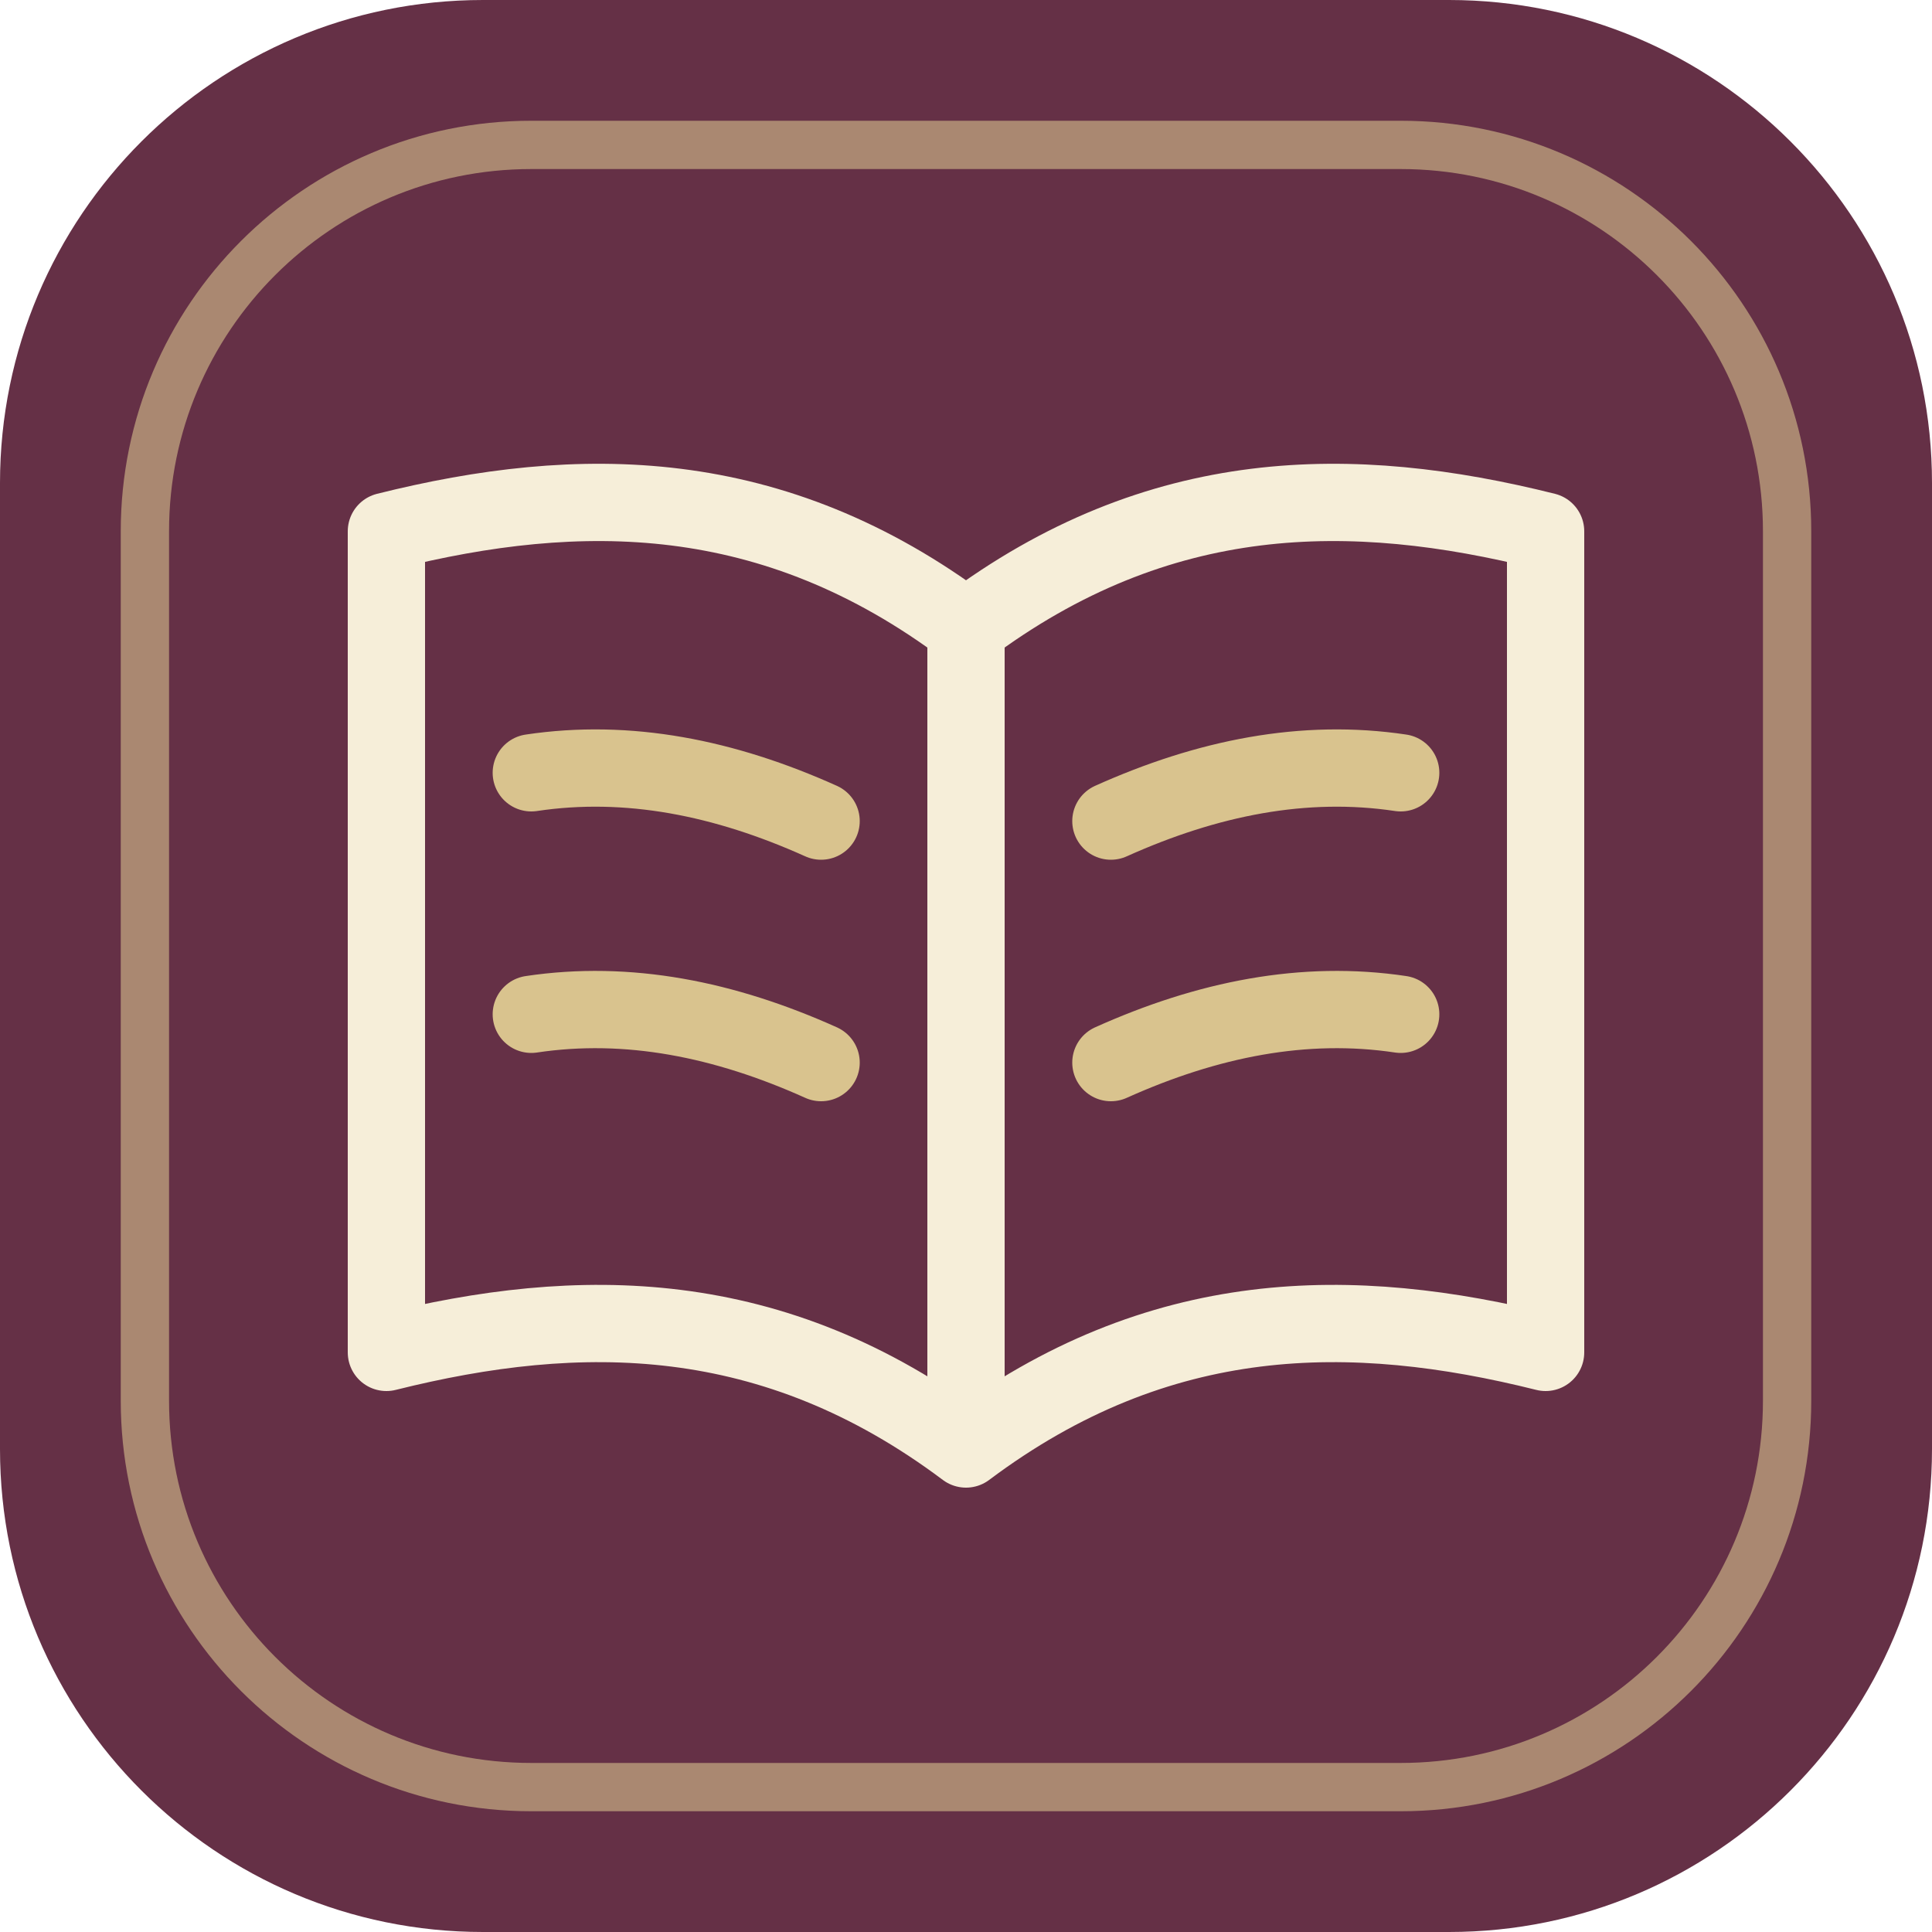
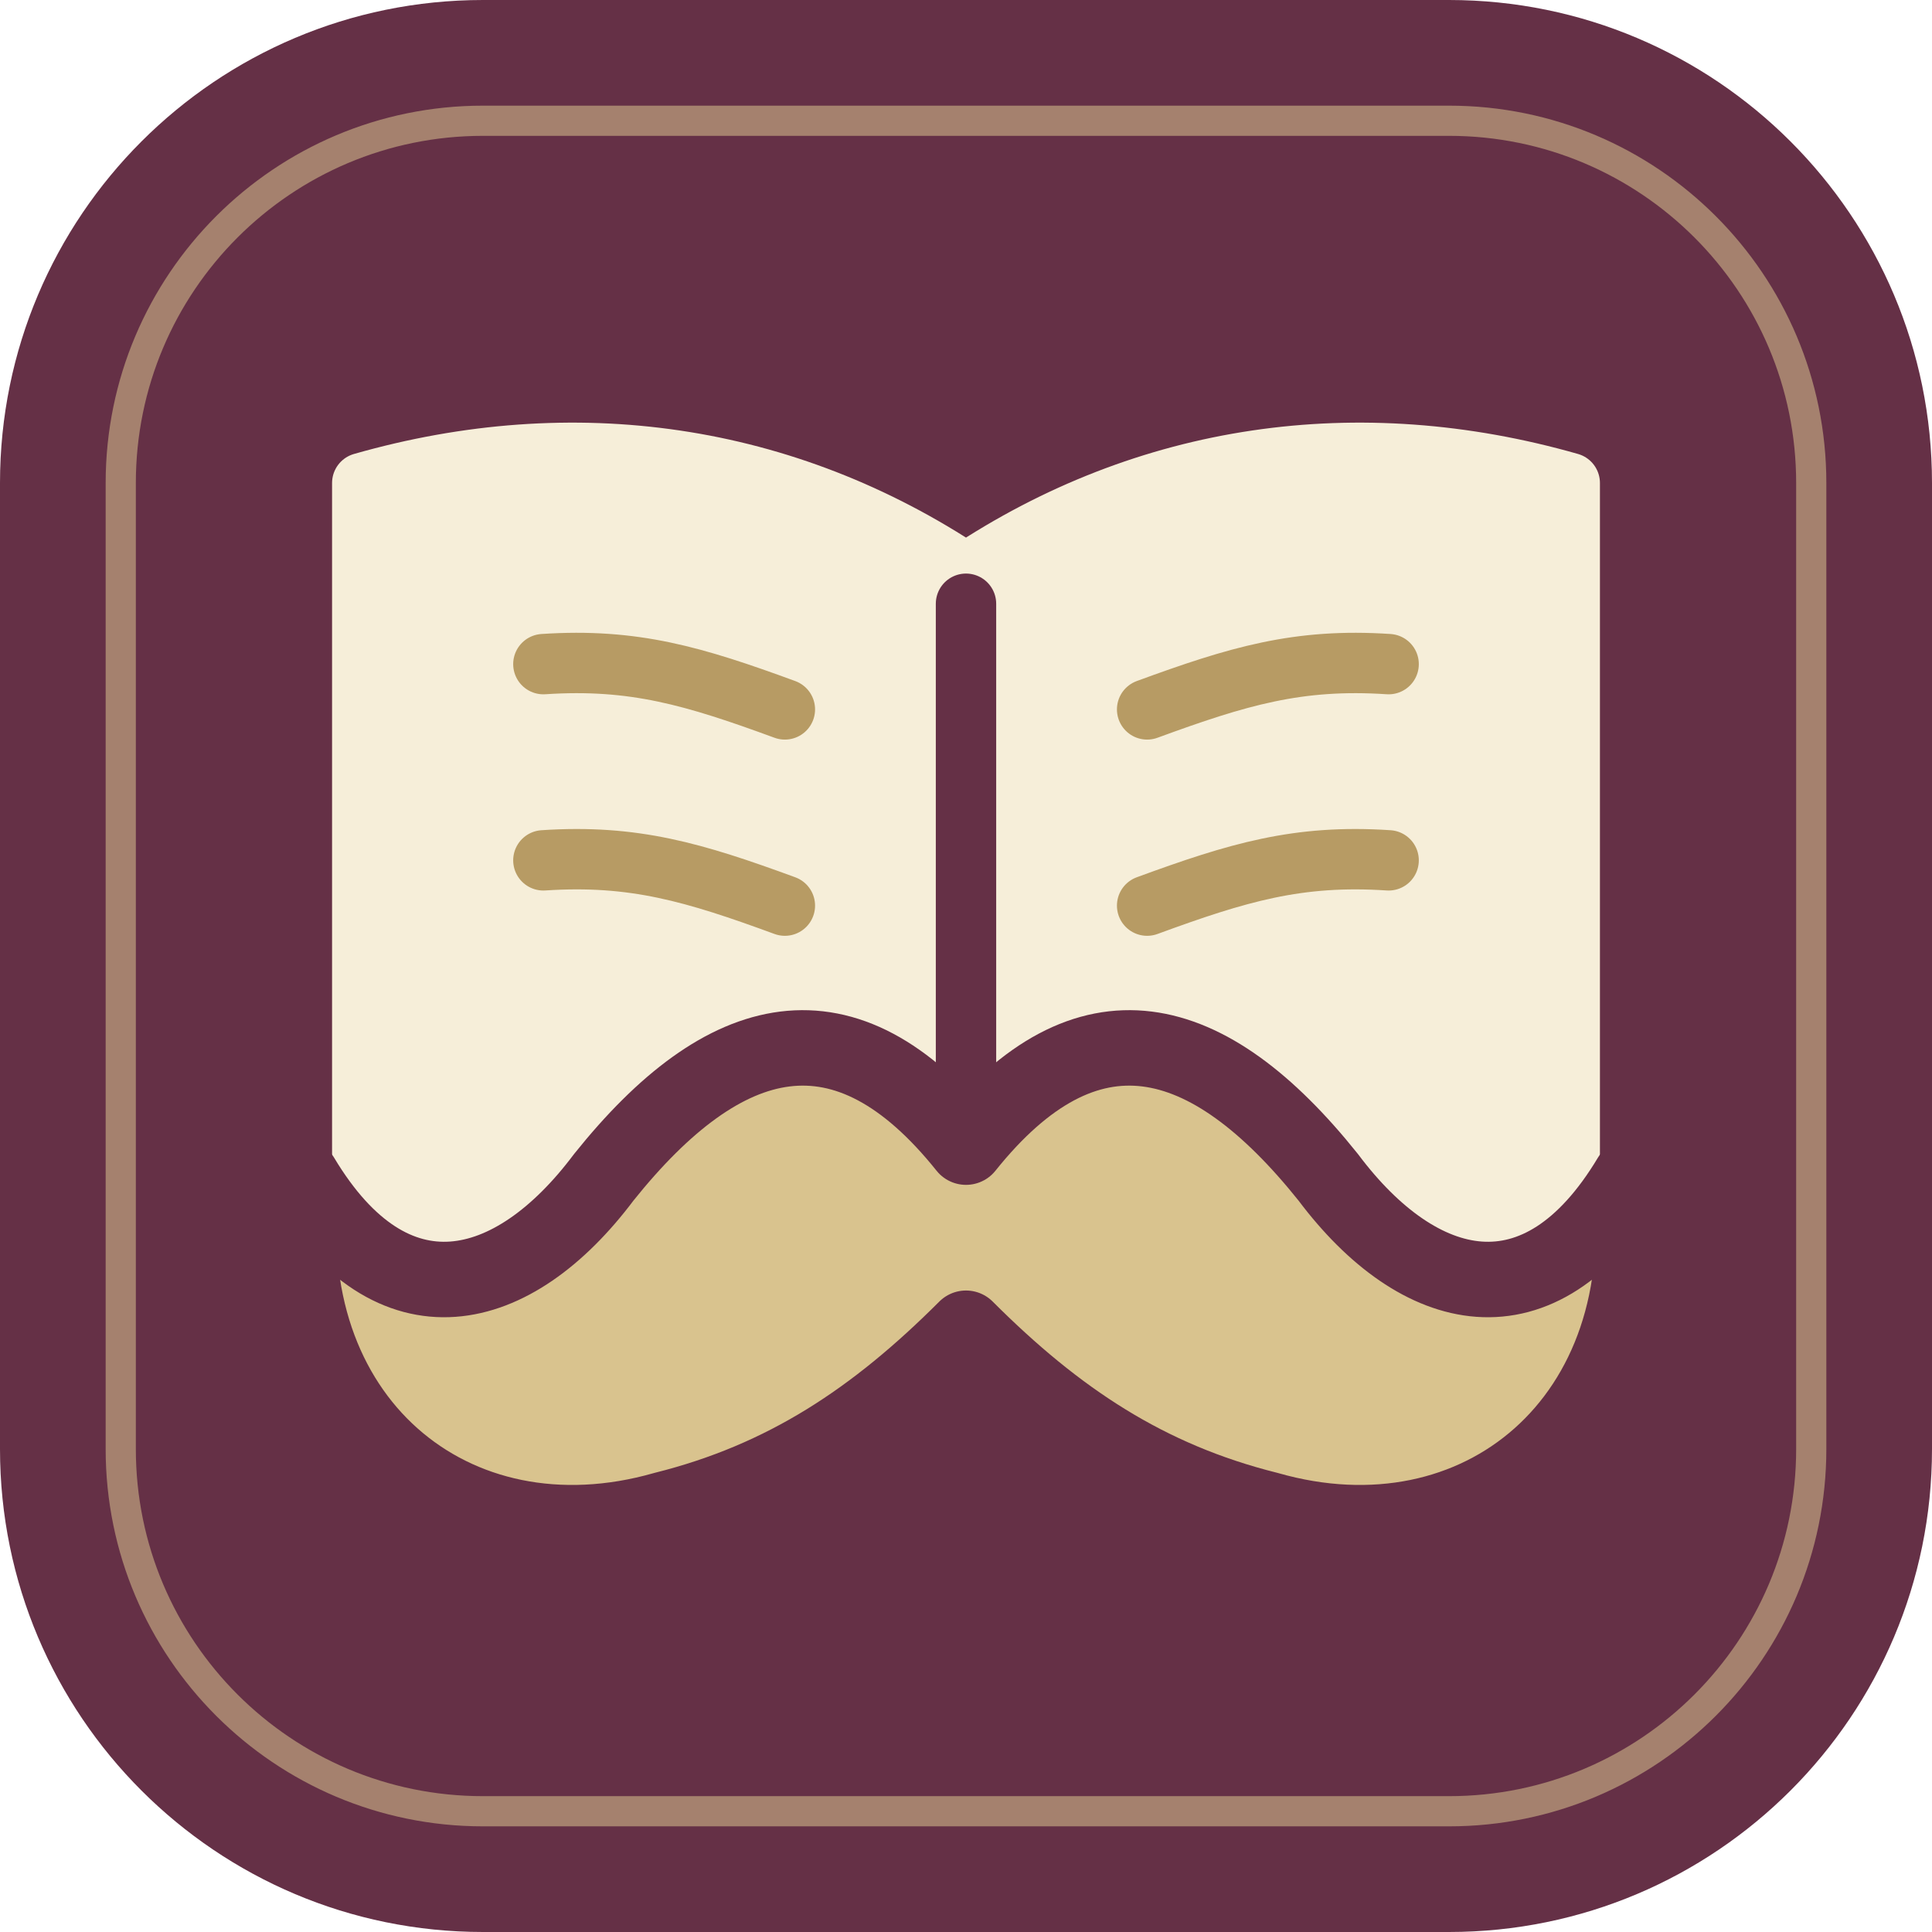
- <svg xmlns="http://www.w3.org/2000/svg" viewBox="0 0 40 40">
-   <rect width="40" height="40" rx="10" fill="#653046" />
-   <rect x="3" y="3" width="34" height="34" rx="8" fill="none" stroke="#d9c38e" stroke-opacity=".6" />
-   <g fill="none" stroke="#f6eed9" stroke-width="1.6" stroke-linecap="round" stroke-linejoin="round">
-     <path d="M20 13c-4-3-8-3-12-2v17c4-1 8-1 12 2 4-3 8-3 12-2V11c-4-1-8-1-12 2v17" />
-     <path d="M11 16c2-.3 4 .1 6 1m-6 4c2-.3 4 .1 6 1m6-5c2-.9 4-1.3 6-1m-6 6c2-.9 4-1.3 6-1" stroke="#d9c38e" />
+ <svg xmlns="http://www.w3.org/2000/svg" viewBox="0 0 64 64">
+   <rect width="64" height="64" rx="16" fill="#653046" />
+   <rect x="4" y="4" width="56" height="56" rx="12" fill="none" stroke="#d9c38e" stroke-opacity=".55" />
+   <g stroke-linecap="round" stroke-linejoin="round">
+     <path d="M32 19c-6-4-13-5-20-3v26c7-2 14-1 20 0 6-1 13-2 20 0V16c-7-2-14-1-20 3Z" fill="#f6eed9" stroke="#f6eed9" stroke-width="2" />
+     <path d="M32 20v19" fill="none" stroke="#653046" stroke-width="2" />
+     <path d="M18 22c3-.2 5 .4 8 1.5m-8 5c3-.2 5 .4 8 1.5m12-6.5c3-1.1 5-1.7 8-1.5m-8 8c3-1.1 5-1.7 8-1.5" fill="none" stroke="#b79b64" stroke-width="2" />
+     <path d="M32 38c-4-5-8-4-12 1-3 4-7 5-10 0-1 8 5 13 12 11 4-1 7-3 10-6 3 3 6 5 10 6 7 2 13-3 12-11-3 5-7 4-10 0-4-5-8-6-12-1Z" fill="#d9c38e" stroke="#653046" stroke-width="2.5" />
  </g>
</svg>
